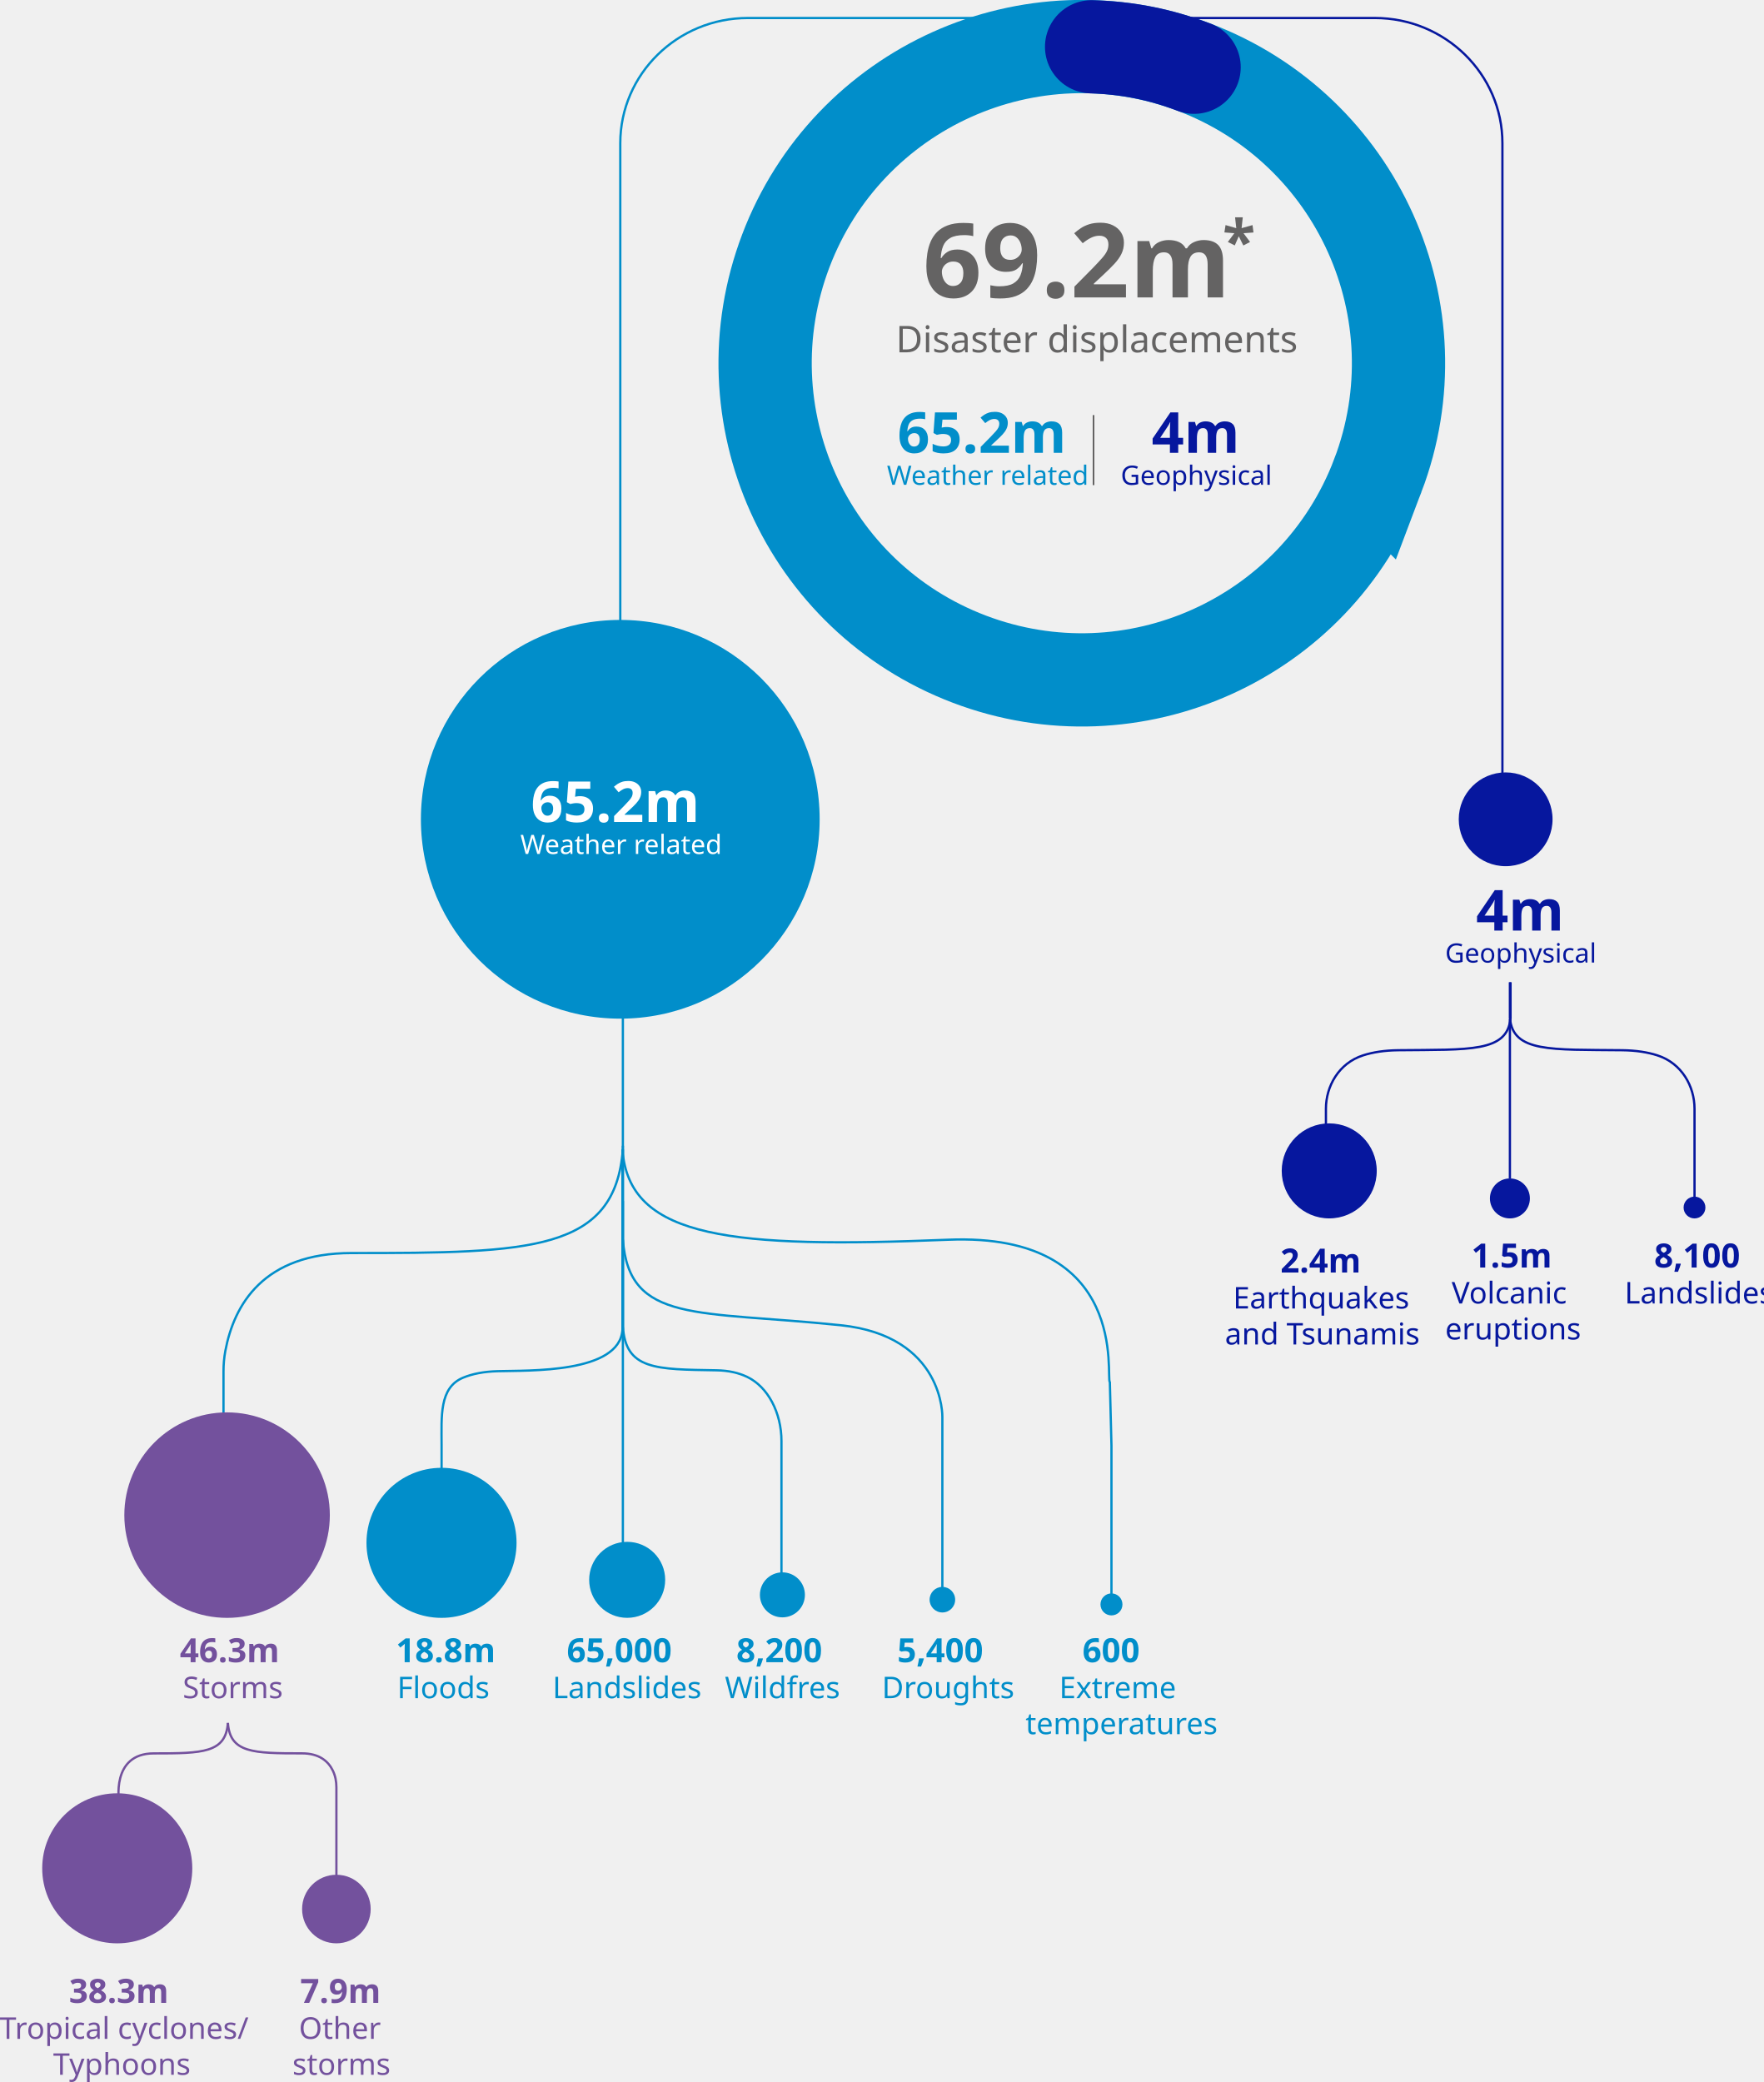
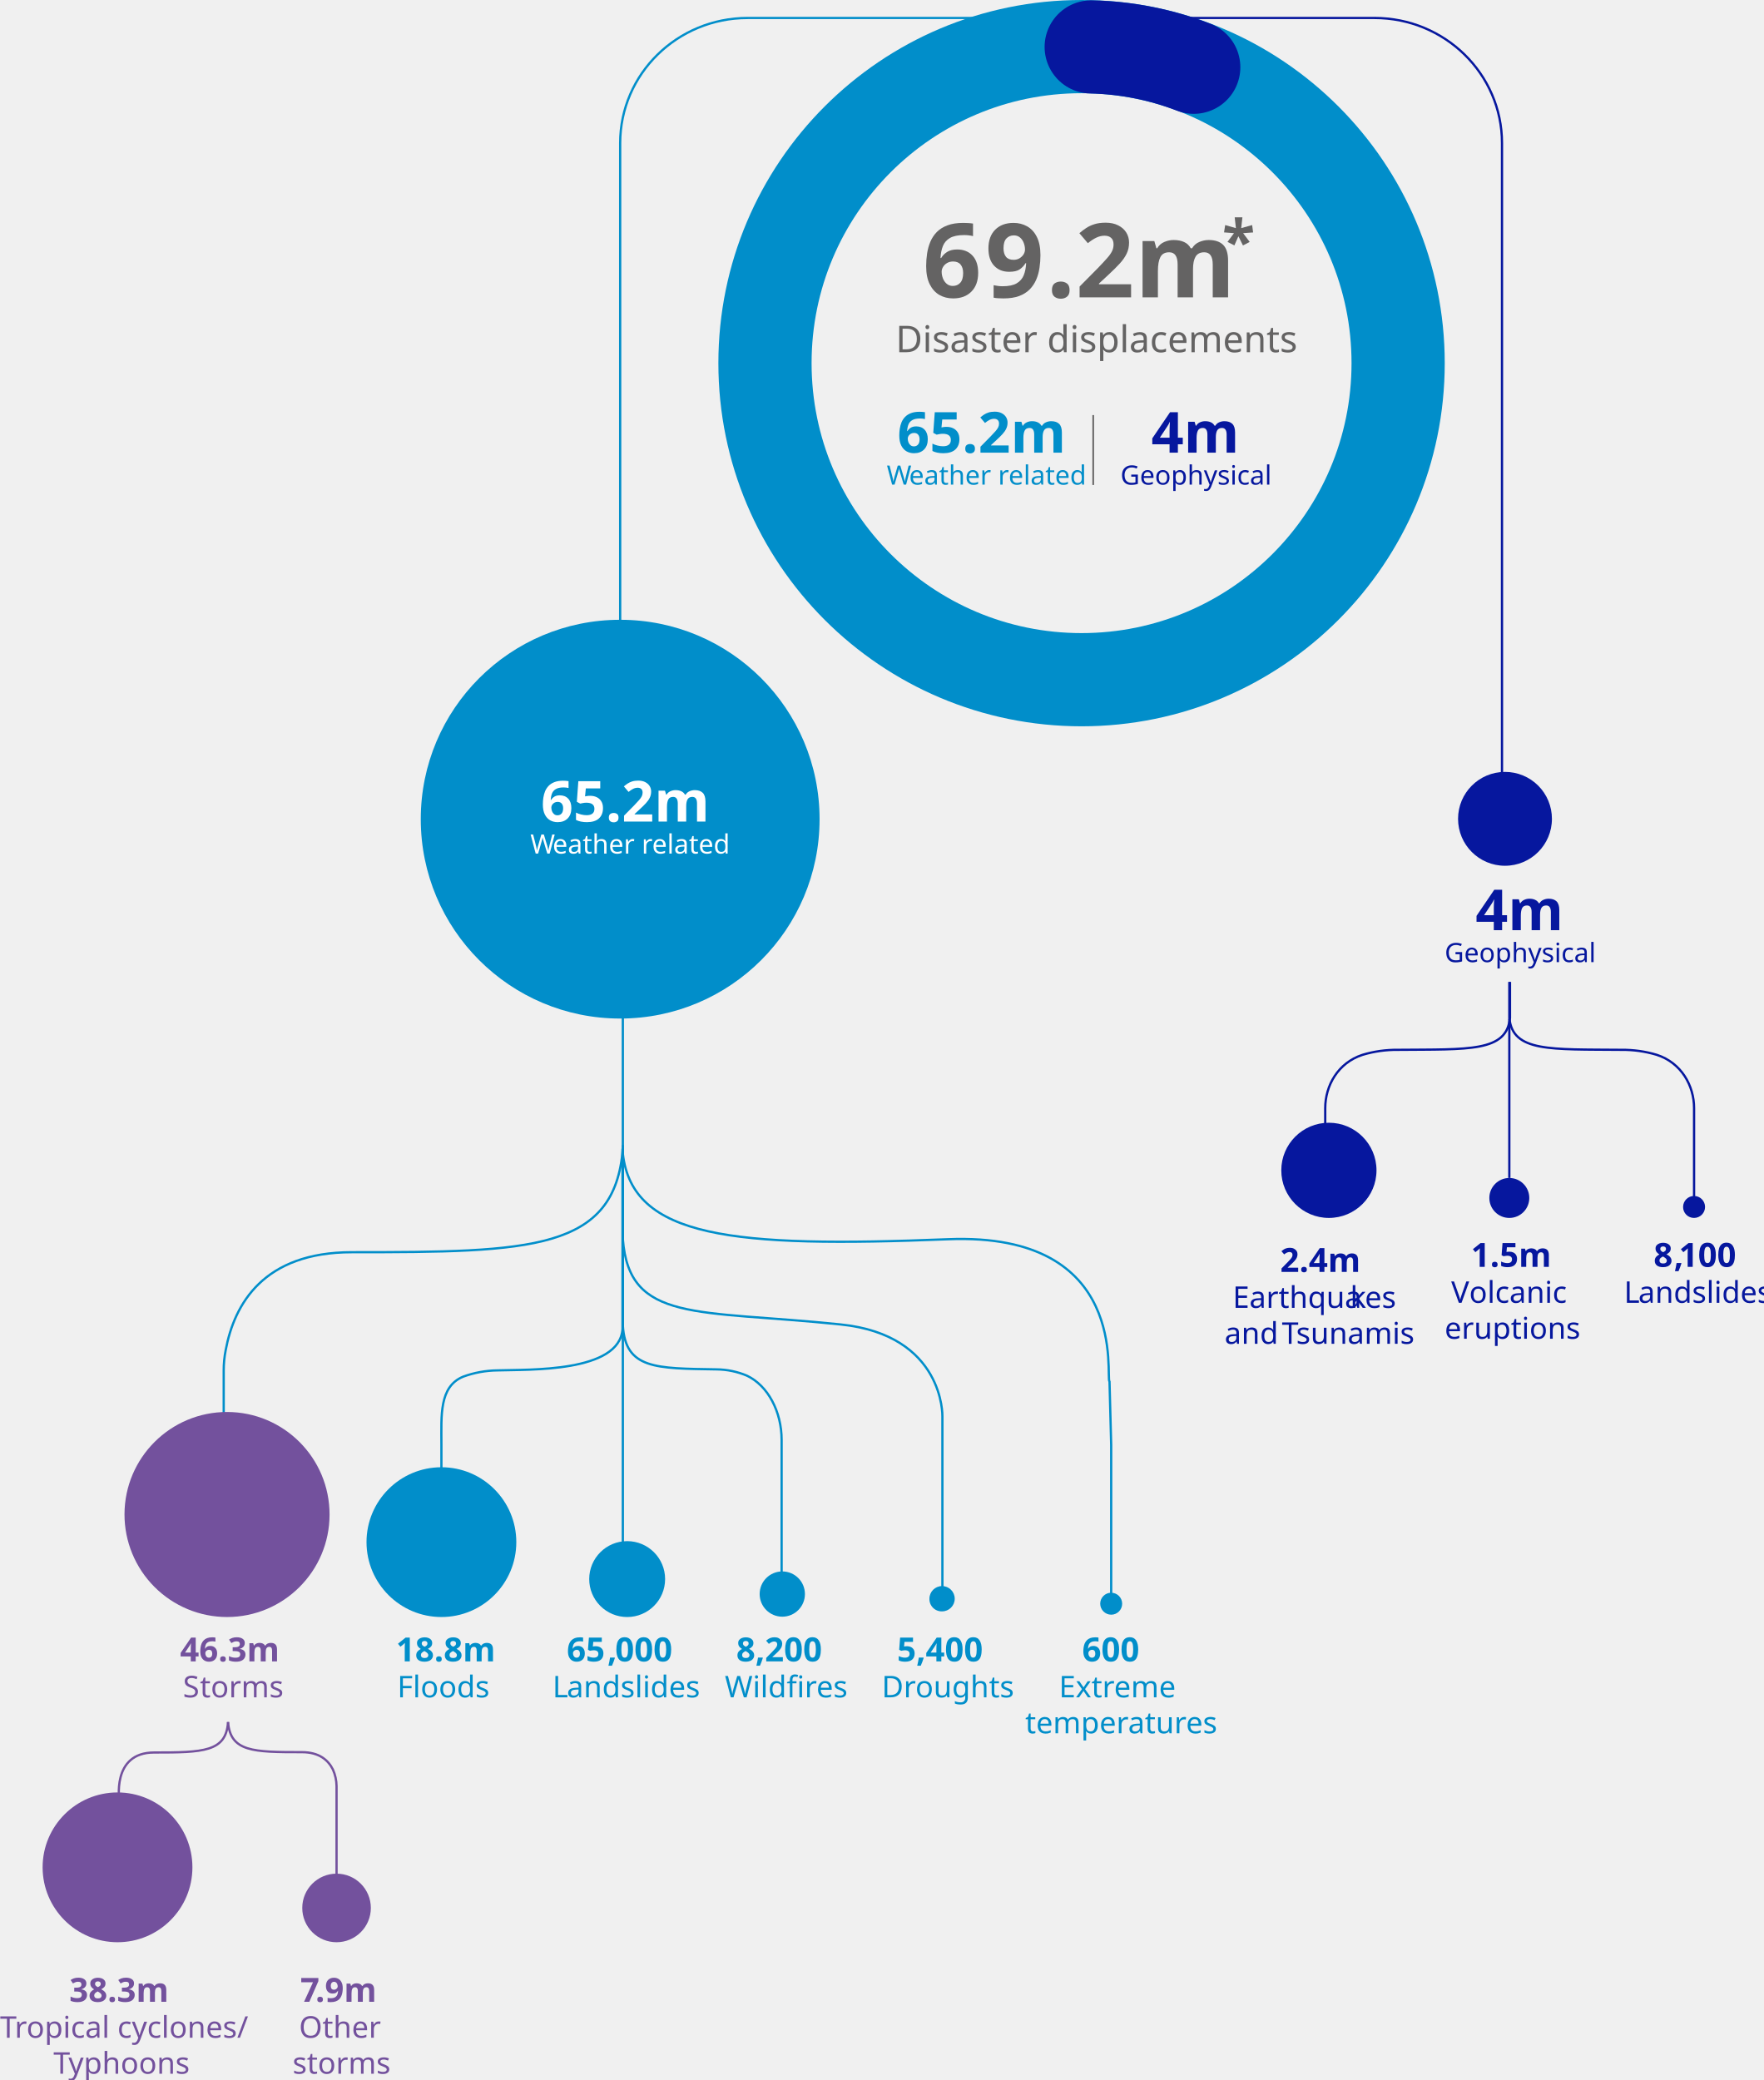
- <svg xmlns="http://www.w3.org/2000/svg" width="705.97" height="833.5" version="1.1" viewBox="0 0 705.97 833.5">
+ <svg xmlns="http://www.w3.org/2000/svg" id="Layer_1" data-name="Layer 1" viewBox="0 0 529.7 624.89">
  <defs>
-     <clipPath id="clipPath50">
-       <path d="M 0,841.89 H 595.276 V 0 H 0 Z" />
-     </clipPath>
-     <clipPath id="clipPath98">
-       <path d="M 0,841.89 H 595.276 V 0 H 0 Z" />
-     </clipPath>
-     <clipPath id="clipPath154">
-       <path d="M 0,841.89 H 595.276 V 0 H 0 Z" />
-     </clipPath>
-     <clipPath id="clipPath228">
-       <path d="M 0,841.89 H 595.276 V 0 H 0 Z" />
-     </clipPath>
-     <clipPath id="clipPath248">
-       <path d="M 0,841.89 H 595.276 V 0 H 0 Z" />
-     </clipPath>
-     <clipPath id="clipPath292">
-       <path d="M 0,841.89 H 595.276 V 0 H 0 Z" />
-     </clipPath>
-     <clipPath id="clipPath320">
-       <path d="M 0,841.89 H 595.276 V 0 H 0 Z" />
-     </clipPath>
+     <style>.cls-1,.cls-18,.cls-19,.cls-4,.cls-6{fill:#018eca;}.cls-10,.cls-16,.cls-17,.cls-18,.cls-19,.cls-2,.cls-21,.cls-22,.cls-24,.cls-25,.cls-3,.cls-4,.cls-5,.cls-6,.cls-8,.cls-9{isolation:isolate;}.cls-2,.cls-24,.cls-4{font-size:17px;}.cls-16,.cls-17,.cls-2,.cls-27,.cls-3{fill:#06179e;}.cls-16,.cls-18,.cls-2,.cls-21,.cls-24,.cls-4,.cls-8,.cls-9{font-family:ProximaNova-Bold, Proxima Nova;font-weight:700;}.cls-25,.cls-3,.cls-6{font-size:8px;}.cls-10,.cls-17,.cls-19,.cls-22,.cls-25,.cls-3,.cls-6{font-family:ProximaNova-Regular, Proxima Nova;}.cls-11,.cls-12,.cls-13,.cls-14,.cls-15,.cls-23,.cls-7{fill:none;}.cls-7{stroke:#646363;stroke-width:0.5px;}.cls-11,.cls-12,.cls-13,.cls-15,.cls-23,.cls-7{stroke-miterlimit:10;}.cls-8{font-size:31px;}.cls-10,.cls-8,.cls-9{fill:#646363;}.cls-9{font-size:18.07px;}.cls-10{font-size:11.08px;}.cls-11,.cls-13{stroke:#018eca;}.cls-11,.cls-12{stroke-linecap:round;stroke-width:28px;}.cls-12,.cls-15{stroke:#06179e;}.cls-13,.cls-15,.cls-23{stroke-width:0.68px;}.cls-16,.cls-18,.cls-21{font-size:10.02px;}.cls-17,.cls-19,.cls-22{font-size:9px;}.cls-20{letter-spacing:-0.02em;}.cls-21,.cls-22,.cls-26{fill:#73519d;}.cls-23{stroke:#73519d;}.cls-24,.cls-25{fill:#fff;}</style>
  </defs>
-   <g transform="matrix(1.3333 0 0 -1.3333 -21.945 1062.2)">
-     <text transform="matrix(1 0 0 -1 362.24 660.7)" fill="#06179e" font-family="'Proxima Nova'" font-size="17px" font-weight="bold" xml:space="preserve">
-       <tspan x="0 10.149" y="0">4m</tspan>
+   <g id="sea-weather-related">
+     <path class="cls-1" d="M186.3,186.2a59.9,59.9,0,1,0,59.9,59.9,59.88,59.88,0,0,0-59.9-59.9" />
+   </g>
+   <g id="sea-all">
+     <text class="cls-2" transform="translate(345.87 135.99)">4m</text>
+     <text class="cls-3" transform="translate(336.58 145.59)">Geophysical</text>
+     <text class="cls-4" transform="translate(269.55 135.99)">65.2m</text>
+     <g class="cls-5">
+       <text class="cls-6" transform="translate(266.38 145.59)">W</text>
+       <text class="cls-6" transform="translate(273.08 145.59)">eather related</text>
+     </g>
+     <line class="cls-7" x1="328.4" y1="124.7" x2="328.4" y2="145.7" />
+     <g class="cls-5">
+       <text class="cls-8" transform="translate(277.14 89.34)">6</text>
+       <text class="cls-8" transform="translate(295.94 89.34)">9</text>
+       <text class="cls-8" transform="translate(314.24 89.34)">.2m</text>
+     </g>
+     <text class="cls-9" transform="translate(367.14 79.02)">*</text>
+     <text class="cls-10" transform="translate(269.06 105.81)">Disaster displacements </text>
+     <circle class="cls-11" cx="324.9" cy="109.1" r="95.1" />
+     <path class="cls-12" d="M327.8,14.1a90.29,90.29,0,0,1,30.8,6.1" />
+     <path class="cls-13" d="M187.1,399.3V345.1c-2.4,30.6-27.4,31.1-81.4,31.1-26.5,0-35.3,15.5-37.9,29.4a31.79,31.79,0,0,0-.6,6.2v62.3" />
+     <line class="cls-14" x1="187.1" y1="360.6" x2="187.1" y2="481.8" />
+     <line class="cls-13" x1="187.1" y1="360.6" x2="187.1" y2="481.8" />
+     <path class="cls-13" d="M187.1,344v54.2c.8,13.1,9.8,12.9,28.2,13.2a24,24,0,0,1,9.1,1.9c6.3,3,10.4,10.8,10.4,19.3v46.1" />
+     <path class="cls-13" d="M187.1,372.2c1.9,25.3,22.2,21.2,65.4,25.7,31.2,3.2,30.6,27.6,30.6,27.6v53.3" />
+     <path class="cls-13" d="M187.1,255.5v91.1c2.9,25.3,32.9,28.3,97.7,25.7,54.9-2.2,47.2,41.6,48.5,42.8l.5,19v47.7" />
+     <text class="cls-2" transform="translate(443.27 279.45)">4m</text>
+     <text class="cls-3" transform="translate(433.98 289.05)">Geophysical</text>
+     <path class="cls-15" d="M453.4,295v10.8c1,10.3,12.3,9.4,33.7,9.6a35.56,35.56,0,0,1,10.6,1.5c7.4,2.4,11.2,9.3,11.2,16v29.7" />
+     <line class="cls-15" x1="453.4" y1="306.1" x2="453.4" y2="353.9" />
+     <text class="cls-16" transform="translate(381.96 382.12)">
+       <tspan xml:space="preserve"> 2.4m</tspan>
    </text>
-     <text transform="matrix(1 0 0 -1 352.95 651.1)" fill="#06179e" font-family="'Proxima Nova'" font-size="8px" xml:space="preserve">
-       <tspan x="0 5.704 10.208 14.784 19.376 23.792 27.712 31.432 33.232 37.192 41.408" y="0">Geophysical</tspan>
+     <g class="cls-5">
+       <text class="cls-17" transform="translate(370.3 392.92)">Earthqua</text>
+       <text class="cls-17" transform="translate(405.6 392.92)">k</text>
+       <text class="cls-17" transform="translate(410 392.92)">es</text>
+     </g>
+     <g class="cls-5">
+       <text class="cls-17" transform="translate(367.87 403.72)">and </text>
+       <text class="cls-17" transform="translate(385.07 403.72)">T</text>
+       <text class="cls-17" transform="translate(389.37 403.72)">sunamis</text>
+     </g>
+     <text class="cls-16" transform="translate(441.87 380.6)">1.5m</text>
+     <g class="cls-5">
+       <text class="cls-17" transform="translate(435.94 391.4)">V</text>
+       <text class="cls-17" transform="translate(441.34 391.4)">olcanic </text>
+     </g>
+     <text class="cls-17" transform="translate(433.97 402.2)">eruptions</text>
+     <g class="cls-5">
+       <text class="cls-16" transform="translate(496.75 380.6)">8</text>
+       <text class="cls-16" transform="translate(502.85 380.6)">,</text>
+       <text class="cls-16" transform="translate(504.35 380.6)">100 </text>
+     </g>
+     <g class="cls-5">
+       <text class="cls-17" transform="translate(487.85 391.4)">L</text>
+       <text class="cls-17" transform="translate(492.15 391.4)">andslides</text>
+     </g>
+     <path class="cls-13" d="M187,345.1v54.2c-.9,13.1-28.2,12.1-37.5,12.4a31.13,31.13,0,0,0-10.4,1.9c-7.2,3-6.5,11.7-6.5,20.2v35.8" />
+     <text class="cls-18" transform="translate(118.96 499.13)">18.8m</text>
+     <text class="cls-19" transform="translate(119.34 509.93)">Floods</text>
+     <text class="cls-18" transform="translate(170.27 499.13)">65<tspan class="cls-20" x="12.19" y="0">,</tspan>
+       <tspan x="14.53" y="0" xml:space="preserve">000  </tspan>
    </text>
-     <text transform="matrix(1 0 0 -1 285.92 660.7)" fill="#018eca" font-family="'Proxima Nova'" font-size="17px" font-weight="bold" xml:space="preserve">
-       <tspan x="0 10.336 20.672 25.024 35.224" y="0">65.2m</tspan>
+     <g class="cls-5">
+       <text class="cls-19" transform="translate(165.97 509.93)">L</text>
+       <text class="cls-19" transform="translate(170.27 509.93)">andslides</text>
+     </g>
+     <text class="cls-18" transform="translate(221.18 499.13)">
+       <tspan xml:space="preserve">8,200  </tspan>
    </text>
-     <text transform="matrix(1 0 0 -1 282.75 651.1)" fill="#018eca" font-family="'Proxima Nova'" font-size="8px" xml:space="preserve">
-       <tspan x="0 6.744 11.248 15.464 17.816 22.232 26.736 29.376 31.44 34.08 38.584 40.384 44.6 46.952 51.456" y="0">Weather related</tspan>
+     <text class="cls-19" transform="translate(217.73 509.93)">Wildﬁres</text>
+     <text class="cls-18" transform="translate(269.49 499.13)">
+       <tspan xml:space="preserve">5,400  </tspan>
    </text>
-     <g transform="translate(344.78 672.04)">
-       <path d="m0 0v-21.035" fill="none" stroke="#646363" stroke-miterlimit="10" stroke-width=".5" />
+     <text class="cls-19" transform="translate(264.86 509.93)">Droughts</text>
+     <text class="cls-18" transform="translate(325.09 499.13)">
+       <tspan xml:space="preserve">600  </tspan>
+     </text>
+     <text class="cls-19" transform="translate(318.1 509.93)">Extreme </text>
+     <text class="cls-19" transform="translate(307.98 520.73)">temperatures</text>
+     <path class="cls-15" d="M453.6,295v10.8c-1,10.3-12.3,9.4-33.7,9.6a35.56,35.56,0,0,0-10.6,1.5c-7.4,2.4-11.2,9.3-11.2,16v15.9" />
+     <text class="cls-21" transform="translate(54.09 499.13)">46.3m</text>
+     <g class="cls-5">
+       <text class="cls-22" transform="translate(54.95 509.93)">S</text>
+       <text class="cls-22" transform="translate(60.05 509.93)">torms</text>
    </g>
-     <text transform="matrix(1 0 0 -1 293.51 707.36)" fill="#646363" font-family="'Proxima Nova'" font-size="31px" font-weight="bold" xml:space="preserve">
-       <tspan x="0 18.848 37.045 44.981 63.581" y="0">69.2m</tspan>
-     </text>
-     <text transform="matrix(1 0 0 -1 383.51 717.68)" fill="#646363" font-family="'Proxima Nova'" font-size="18.073px" font-weight="bold" xml:space="preserve">
-       <tspan x="0" y="0">*</tspan>
-     </text>
-     <text transform="matrix(1 0 0 -1 285.43 690.88)" fill="#646363" font-family="'Proxima Nova'" font-size="11.077px" xml:space="preserve">
-       <tspan x="0 7.754 10.246 15.397 21.235 26.385 29.642 35.878 39.534 42.392 48.761 51.253 56.404 62.762 65.255 71.092 76.575 82.812 91.762 97.998 104.102 107.358 112.509" y="0">Disaster displacements </tspan>
-     </text>
-     <g clip-path="url(#clipPath50)">
-       <g transform="translate(430.14 653.89)">
-         <path d="m0 0c-18.622-49.086-73.51-73.782-122.6-55.16-49.085 18.622-73.781 73.51-55.159 122.6 18.622 49.085 73.509 73.781 122.6 55.159s73.781-73.51 55.16-122.6z" fill="none" stroke="#018eca" stroke-linecap="round" stroke-miterlimit="10" stroke-width="28" />
-       </g>
-       <g transform="translate(344.2 782.62)">
-         <path d="m0 0c10.967-.34 20.514-2.244 30.772-6.135" fill="none" stroke="#06179e" stroke-linecap="round" stroke-miterlimit="10" stroke-width="28" />
-       </g>
-       <g transform="translate(202.69 610.53)">
-         <path d="m0 0c-33.06 0-59.86-26.8-59.86-59.86s26.8-59.86 59.86-59.86 59.86 26.8 59.86 59.86-26.8 59.86-59.86 59.86" fill="#018eca" />
-       </g>
-       <g transform="translate(203.47 397.35)">
-         <path d="m0 0v54.201c-2.406-30.607-27.378-31.13-81.425-31.12-26.516.005-35.331-15.531-37.925-29.359-.383-2.039-.558-4.111-.558-6.186v-62.345" fill="none" stroke="#018eca" stroke-miterlimit="10" stroke-width=".68" />
-       </g>
-       <g transform="translate(203.47 436.07)">
-         <path d="m0 0v-121.14" fill="#ffffff" stroke="#018eca" stroke-miterlimit="10" stroke-width=".68" />
-       </g>
-       <g transform="translate(203.47 452.66)">
-         <path d="m0 0v-54.201c.819-13.097 9.773-12.937 28.179-13.24 3.615-.059 6.607-.779 9.077-1.949 6.322-2.993 10.358-10.828 10.358-19.317v-46.085" fill="none" stroke="#018eca" stroke-miterlimit="10" stroke-width=".68" />
-       </g>
-       <g transform="translate(203.47 424.45)">
-         <path d="m0 0c1.931-25.266 22.197-21.202 65.354-25.689 31.216-3.246 30.568-27.603 30.568-27.603v-53.291" fill="none" stroke="#018eca" stroke-miterlimit="10" stroke-width=".68" />
-       </g>
-       <g transform="translate(203.47 541.24)">
-         <path d="m0 0v-91.122c2.887-25.265 32.878-28.323 97.676-25.688 54.891 2.232 47.214-41.597 48.533-42.81l.482-18.972v-47.716" fill="none" stroke="#018eca" stroke-miterlimit="10" stroke-width=".68" />
-       </g>
+     <path class="cls-23" d="M35.9,541.3s-2.6-14.8,10.4-14.8c14.8,0,21.6-.2,22.2-9.1" />
+     <path class="cls-23" d="M68.5,517.3c.7,9,7.5,9.1,22.2,9.1,5.2,0,7.9,2.4,9.3,5.2a12.52,12.52,0,0,1,1.1,5v36.2" />
+     <text class="cls-21" transform="translate(20.82 601.4)">38.3m</text>
+     <g class="cls-5">
+       <text class="cls-22" transform="translate(0 612.2)">T</text>
+       <text class="cls-22" transform="translate(4.4 612.2)">ropical cyclones/ </text>
    </g>
-     <text transform="matrix(1 0 0 -1 459.64 517.25)" fill="#06179e" font-family="'Proxima Nova'" font-size="17px" font-weight="bold" xml:space="preserve">
-       <tspan x="0 10.149" y="0">4m</tspan>
-     </text>
-     <text transform="matrix(1 0 0 -1 450.35 507.65)" fill="#06179e" font-family="'Proxima Nova'" font-size="8px" xml:space="preserve">
-       <tspan x="0 5.704 10.208 14.784 19.376 23.792 27.712 31.432 33.232 37.192 41.408" y="0">Geophysical</tspan>
-     </text>
-     <g clip-path="url(#clipPath98)">
-       <g transform="translate(401.28 445.1)">
-         <path d="m0 0c0 7.879 6.387 14.266 14.266 14.266s14.265-6.387 14.265-14.266c0-7.878-6.386-14.266-14.265-14.266s-14.266 6.388-14.266 14.266" fill="#06179e" />
-       </g>
-       <g transform="translate(463.79 436.83)">
-         <path d="m0 0c0 3.314 2.687 6 6.001 6 3.313 0 6.001-2.686 6.001-6s-2.688-6.001-6.001-6.001c-3.314 0-6.001 2.687-6.001 6.001" fill="#06179e" />
-       </g>
-       <g transform="translate(521.94 434.1)">
-         <path d="m0 0c0 1.808 1.466 3.273 3.273 3.273 1.808 0 3.274-1.465 3.274-3.273s-1.466-3.274-3.274-3.274c-1.807 0-3.273 1.466-3.273 3.274" fill="#06179e" />
-       </g>
-       <g transform="translate(469.79 501.74)">
-         <path d="m0 0v-10.77c.954-10.325 12.268-9.403 33.693-9.641 4.208-.047 7.691-.615 10.567-1.537 7.358-2.36 11.167-9.332 11.167-16.024v-29.659" fill="none" stroke="#06179e" stroke-miterlimit="10" stroke-width=".68" />
-       </g>
-       <g transform="translate(469.79 490.59)">
-         <path d="m0 0v-47.754" fill="none" stroke="#06179e" stroke-miterlimit="10" stroke-width=".68" />
-       </g>
+     <g class="cls-5">
+       <text class="cls-22" transform="translate(16.04 623)">T</text>
+       <text class="cls-22" transform="translate(20.54 623)">yphoons</text>
    </g>
-     <text transform="matrix(1 0 0 -1 400.89 414.58)" fill="#06179e" font-family="'Proxima Nova'" font-size="10.024px" font-weight="bold" xml:space="preserve">
-       <tspan x="0 6.015 8.581 14.565" y="0">2.4m</tspan>
-     </text>
-     <text transform="matrix(1 0 0 -1 386.67 403.78)" fill="#06179e" font-family="'Proxima Nova'" font-size="9px" xml:space="preserve">
-       <tspan x="0 5.121 9.864 12.834 15.48 20.448 25.614 30.573 35.316 39.735 44.802" y="0">Earthquakes</tspan>
-       <tspan x="-2.43 2.313 7.272 12.447 14.769 19.08 23.265 28.224 33.183 37.926 45.198 47.223" y="10.8">and Tsunamis</tspan>
-     </text>
-     <text transform="matrix(1 0 0 -1 458.24 416.09)" fill="#06179e" font-family="'Proxima Nova'" font-size="10.024px" font-weight="bold" xml:space="preserve">
-       <tspan x="0 4.12 6.686 12.781" y="0">1.5m</tspan>
-     </text>
-     <text transform="matrix(1 0 0 -1 452.31 405.29)" fill="#06179e" font-family="'Proxima Nova'" font-size="9px" xml:space="preserve">
-       <tspan x="0 5.382 10.53 12.555 17.01 21.753 26.712 28.737 33.192" y="0">Volcanic </tspan>
-       <tspan x="-1.962 3.105 6.075 11.034 16.2 18.846 20.871 26.019 30.978" y="10.8">eruptions</tspan>
-     </text>
-     <text transform="matrix(1 0 0 -1 513.12 416.09)" fill="#06179e" font-family="'Proxima Nova'" font-size="10.024px" font-weight="bold" xml:space="preserve">
-       <tspan x="0 6.075 7.648 11.768 17.983 24.198" y="0">8,100 </tspan>
-     </text>
-     <text transform="matrix(1 0 0 -1 504.22 405.29)" fill="#06179e" font-family="'Proxima Nova'" font-size="9px" xml:space="preserve">
-       <tspan x="0 4.464 9.207 14.166 19.341 23.526 25.551 27.576 32.751 37.818" y="0">Landslides</tspan>
-     </text>
-     <g clip-path="url(#clipPath154)">
-       <g transform="translate(53.788 341.74)">
-         <path d="m0 0c0 17.037 13.812 30.849 30.85 30.849 17.037 0 30.849-13.812 30.849-30.849 0-17.038-13.812-30.85-30.849-30.85-17.038 0-30.85 13.812-30.85 30.85" fill="#73519d" />
-       </g>
-       <g transform="translate(193.35 322.31)">
-         <path d="m0 0c0 6.302 5.109 11.411 11.411 11.411s11.411-5.109 11.411-11.411c0-6.303-5.109-11.411-11.411-11.411s-11.411 5.108-11.411 11.411" fill="#018eca" />
-       </g>
-       <g transform="translate(244.61 317.8)">
-         <path d="m0 0c0 3.731 3.025 6.758 6.757 6.758 3.733 0 6.758-3.027 6.758-6.758 0-3.732-3.025-6.758-6.758-6.758-3.732 0-6.757 3.026-6.757 6.758" fill="#018eca" />
-       </g>
-       <g transform="translate(295.56 316.35)">
-         <path d="m0 0c0 2.12 1.719 3.839 3.838 3.839 2.12 0 3.839-1.719 3.839-3.839s-1.719-3.839-3.839-3.839c-2.119 0-3.838 1.719-3.838 3.839" fill="#018eca" />
-       </g>
-       <g transform="translate(346.86 314.93)">
-         <path d="m0 0c0 1.823 1.479 3.302 3.302 3.302 1.824 0 3.302-1.479 3.302-3.302 0-1.824-1.478-3.302-3.302-3.302-1.823 0-3.302 1.478-3.302 3.302" fill="#018eca" />
-       </g>
-       <g transform="translate(203.34 451.55)">
-         <path d="m0 0v-54.201c-.935-13.097-28.187-12.129-37.497-12.393-4.121-.118-7.534-.781-10.351-1.95-7.209-2.994-6.451-11.674-6.451-20.163v-35.832" fill="none" stroke="#018eca" stroke-miterlimit="10" stroke-width=".68" />
-       </g>
+     <g class="cls-5">
+       <text class="cls-21" transform="translate(90.23 601.4)">7</text>
+       <text class="cls-21" transform="translate(94.73 601.4)">.9m</text>
    </g>
-     <text transform="matrix(1 0 0 -1 135.33 297.57)" fill="#018eca" font-family="'Proxima Nova'" font-size="10.024px" font-weight="bold" xml:space="preserve">
-       <tspan x="0 4.12 10.195 12.761 18.835" y="0">18.8m</tspan>
-     </text>
-     <text transform="matrix(1 0 0 -1 135.71 286.77)" fill="#018eca" font-family="'Proxima Nova'" font-size="9px" xml:space="preserve">
-       <tspan x="0 4.95 6.975 12.123 17.271 22.446" y="0">Floods</tspan>
-     </text>
-     <text transform="matrix(1 0 0 -1 186.64 297.57)" fill="#018eca" font-family="'Proxima Nova'" font-size="10.024px" font-weight="bold" xml:space="preserve">
-       <tspan x="0 6.095 12.189 14.756 20.971 27.186 33.401" y="0">65,000 </tspan>
-     </text>
-     <text transform="matrix(1 0 0 -1 182.34 286.77)" fill="#018eca" font-family="'Proxima Nova'" font-size="9px" xml:space="preserve">
-       <tspan x="0 4.464 9.207 14.166 19.341 23.526 25.551 27.576 32.751 37.818" y="0">Landslides</tspan>
-     </text>
-     <text transform="matrix(1 0 0 -1 237.54 297.57)" fill="#018eca" font-family="'Proxima Nova'" font-size="10.024px" font-weight="bold" xml:space="preserve">
-       <tspan x="0 6.075 8.641 14.655 20.87 27.085" y="0">8,200 </tspan>
-     </text>
-     <text transform="matrix(1 0 0 -1 234.1 286.77)" fill="#018eca" font-family="'Proxima Nova'" font-size="9px" xml:space="preserve">
-       <tspan x="0 7.947 9.972 11.997 17.172 21.753 24.723 29.79" y="0">Wildfres</tspan>
-     </text>
-     <text transform="matrix(1 0 0 -1 285.86 297.57)" fill="#018eca" font-family="'Proxima Nova'" font-size="10.024px" font-weight="bold" xml:space="preserve">
-       <tspan x="0 6.095 8.661 14.645 20.86 27.075" y="0">5,400 </tspan>
-     </text>
-     <text transform="matrix(1 0 0 -1 281.23 286.77)" fill="#018eca" font-family="'Proxima Nova'" font-size="9px" xml:space="preserve">
-       <tspan x="0 6.3 9.27 14.418 19.377 24.543 29.511 32.157" y="0">Droughts</tspan>
-     </text>
-     <text transform="matrix(1 0 0 -1 341.46 297.57)" fill="#018eca" font-family="'Proxima Nova'" font-size="10.024px" font-weight="bold" xml:space="preserve">
-       <tspan x="0 6.095 12.31 18.525" y="0">600 </tspan>
-     </text>
-     <text transform="matrix(1 0 0 -1 334.47 286.77)" fill="#018eca" font-family="'Proxima Nova'" font-size="9px" xml:space="preserve">
-       <tspan x="0 5.121 9.495 12.141 15.111 20.178 27.45 32.517" y="0">Extreme </tspan>
-       <tspan x="-10.116 -7.47 -2.403 4.869 10.035 15.102 18.072 22.815 25.461 30.42 33.39 38.457" y="10.8">temperatures</tspan>
-     </text>
-     <g clip-path="url(#clipPath228)">
-       <g transform="translate(469.98 501.74)">
-         <path d="m0 0v-10.77c-.954-10.325-12.268-9.403-33.694-9.641-4.208-.047-7.691-.615-10.566-1.537-7.359-2.36-11.167-9.332-11.167-16.024v-15.925" fill="none" stroke="#06179e" stroke-miterlimit="10" stroke-width=".68" />
-       </g>
-     </g>
-     <text transform="matrix(1 0 0 -1 70.46 297.57)" fill="#73519d" font-family="'Proxima Nova'" font-size="10.024px" font-weight="bold" xml:space="preserve">
-       <tspan x="0 5.984 12.079 14.645 20.53" y="0">46.3m</tspan>
-     </text>
-     <text transform="matrix(1 0 0 -1 71.323 286.77)" fill="#73519d" font-family="'Proxima Nova'" font-size="9px" xml:space="preserve">
-       <tspan x="0 5.121 7.767 12.915 15.885 23.157" y="0">Storms</tspan>
-     </text>
-     <g clip-path="url(#clipPath248)">
-       <g transform="translate(52.25 255.38)">
-         <path d="m0 0s-2.646 14.819 10.398 14.816c14.756-.003 21.575.151 22.231 9.143" fill="none" stroke="#73519d" stroke-miterlimit="10" stroke-width=".68" />
-       </g>
-       <g transform="translate(84.879 279.35)">
-         <path d="m0 0c.657-8.991 7.475-9.145 22.231-9.142 5.214.001 7.921-2.366 9.292-5.208.749-1.551 1.057-3.279 1.057-5.001v-36.204" fill="none" stroke="#73519d" stroke-miterlimit="10" stroke-width=".68" />
-       </g>
-       <g transform="translate(29.133 235.69)">
-         <path d="m0 0c0 12.442 10.086 22.529 22.529 22.529s22.529-10.087 22.529-22.529-10.086-22.529-22.529-22.529-22.529 10.087-22.529 22.529" fill="#73519d" />
-       </g>
-       <g transform="translate(107.16 223.46)">
-         <path d="m0 0c0 5.686 4.609 10.295 10.295 10.295s10.296-4.609 10.296-10.295c0-5.687-4.61-10.296-10.296-10.296s-10.295 4.609-10.295 10.296" fill="#73519d" />
-       </g>
-     </g>
-     <text transform="matrix(1,0,0,-1,37.187,195.29)" fill="#73519d" font-family="'Proxima Nova'" font-size="10.024px" font-weight="bold" xml:space="preserve">
-       <tspan x="0 5.884 11.959 14.525 20.409" y="0">38.3m</tspan>
-     </text>
-     <text transform="matrix(1 0 0 -1 16.369 184.49)" fill="#73519d" font-family="'Proxima Nova'" font-size="9px" xml:space="preserve">
-       <tspan x="0 4.365 7.335 12.483 17.649 19.674 24.129 28.872 30.897 33.219 37.674 42.084 46.539 48.564 53.712 58.671 63.738 67.923 70.587" y="0">Tropical cyclones/ </tspan>
-       <tspan x="16.038 20.556 24.966 30.132 35.1 40.248 45.396 50.355" y="10.8">Typhoons</tspan>
-     </text>
-     <text transform="matrix(1 0 0 -1 106.6 195.29)" fill="#73519d" font-family="'Proxima Nova'" font-size="10.024px" font-weight="bold" xml:space="preserve">
-       <tspan x="0 4.521 7.087 13.182" y="0">7.9m</tspan>
-     </text>
-     <text transform="matrix(1 0 0 -1 106.19 184.49)" fill="#73519d" font-family="'Proxima Nova'" font-size="9px" xml:space="preserve">
-       <tspan x="0 6.885 9.531 14.499 19.566 22.536" y="0">Other </tspan>
-       <tspan x="-1.935 2.25 4.896 10.044 13.014 20.286" y="10.8">storms</tspan>
-     </text>
-     <g clip-path="url(#clipPath292)">
-       <g transform="translate(126.49 333.42)">
-         <path d="m0 0c0 12.442 10.086 22.528 22.529 22.528 12.442 0 22.529-10.086 22.529-22.528 0-12.443-10.087-22.529-22.529-22.529-12.443 0-22.529 10.086-22.529 22.529" fill="#018eca" />
-       </g>
-       <g transform="translate(467.54 553.16)">
-         <path d="m0 0v200.49c0 20.774-17.162 37.615-38.332 37.615h-70.591" fill="none" stroke="#06179e" stroke-miterlimit="10" stroke-width=".68" />
-       </g>
-       <g transform="translate(202.69 553.16)">
-         <path d="m0 0v200.49c0 20.774 17.162 37.615 38.331 37.615h70.591" fill="none" stroke="#018eca" stroke-miterlimit="10" stroke-width=".68" />
-       </g>
-     </g>
-     <text transform="matrix(1 0 0 -1 175.85 549.86)" fill="#ffffff" font-family="'Proxima Nova'" font-size="17px" font-weight="bold" xml:space="preserve">
-       <tspan x="0 10.336 20.672 25.024 35.224" y="0">65.2m</tspan>
-     </text>
-     <text transform="matrix(1 0 0 -1 172.68 540.26)" fill="#ffffff" font-family="'Proxima Nova'" font-size="8px" xml:space="preserve">
-       <tspan x="0 6.744 11.248 15.464 17.816 22.232 26.736 29.376 31.44 34.08 38.584 40.384 44.6 46.952 51.456" y="0">Weather related</tspan>
-     </text>
-     <g clip-path="url(#clipPath320)">
-       <g transform="translate(468.51 564.75)">
-         <path d="m0 0c-7.777 0-14.082-6.305-14.082-14.082s6.305-14.082 14.082-14.082 14.082 6.305 14.082 14.082-6.305 14.082-14.082 14.082" fill="#06179e" />
-       </g>
+     <text class="cls-22" transform="translate(89.82 612.2)">Other </text>
+     <text class="cls-22" transform="translate(87.89 623)">storms</text>
+     <path class="cls-15" d="M451.2,243.5V43c0-20.8-17.2-37.6-38.3-37.6H342.3" />
+     <path class="cls-13" d="M186.3,243.5V43c0-20.8,17.2-37.6,38.3-37.6h70.6" />
+     <text class="cls-24" transform="translate(162.48 246.83)">65.2m</text>
+     <g class="cls-5">
+       <text class="cls-25" transform="translate(159.31 256.43)">W</text>
+       <text class="cls-25" transform="translate(166.01 256.43)">eather related</text>
    </g>
  </g>
+   <g id="sea-storms">
+     <path class="cls-26" d="M37.4,454.9a30.8,30.8,0,1,1,30.8,30.9,30.81,30.81,0,0,1-30.8-30.9" />
+   </g>
+   <g id="sea-floods">
+     <path class="cls-1" d="M110.1,463.3a22.5,22.5,0,1,1,22.5,22.5,22.53,22.53,0,0,1-22.5-22.5" />
+   </g>
+   <g id="sea-landslides">
+     <path class="cls-1" d="M177,474.4a11.4,11.4,0,1,1,11.4,11.4A11.39,11.39,0,0,1,177,474.4" />
+   </g>
+   <g id="sea-wildfires">
+     <path class="cls-1" d="M228.2,478.9a6.8,6.8,0,1,1,6.8,6.8,6.81,6.81,0,0,1-6.8-6.8" />
+   </g>
+   <g id="sea-droughts">
+     <path class="cls-1" d="M279.2,480.3a3.8,3.8,0,1,1,3.8,3.8,3.68,3.68,0,0,1-3.8-3.8" />
+   </g>
+   <g id="sea-extreme">
+     <path class="cls-1" d="M330.5,481.8a3.3,3.3,0,1,1,3.3,3.3,3.33,3.33,0,0,1-3.3-3.3" />
+   </g>
+   <g id="sea-tropical">
+     <path class="cls-26" d="M12.8,561a22.5,22.5,0,1,1,22.5,22.5A22.53,22.53,0,0,1,12.8,561" />
+   </g>
+   <g id="sea-other-storms">
+     <path class="cls-26" d="M90.8,573.2a10.3,10.3,0,1,1,10.3,10.3,10.29,10.29,0,0,1-10.3-10.3" />
+   </g>
+   <g id="sea-geophysical">
+     <path class="cls-27" d="M452.1,231.9A14.1,14.1,0,1,0,466.2,246a14.08,14.08,0,0,0-14.1-14.1" />
+   </g>
+   <g id="sea-earthquakes">
+     <path class="cls-27" d="M384.9,351.6a14.3,14.3,0,1,1,14.3,14.3,14.3,14.3,0,0,1-14.3-14.3" />
+   </g>
+   <g id="sea-volcanic">
+     <path class="cls-27" d="M447.4,359.9a6,6,0,1,1,6,6,6,6,0,0,1-6-6" />
+   </g>
+   <g id="sea-landslides-2" data-name="sea-landslides">
+     <path class="cls-27" d="M505.6,362.6a3.3,3.3,0,1,1,3.3,3.3,3.27,3.27,0,0,1-3.3-3.3" />
+   </g>
</svg>
